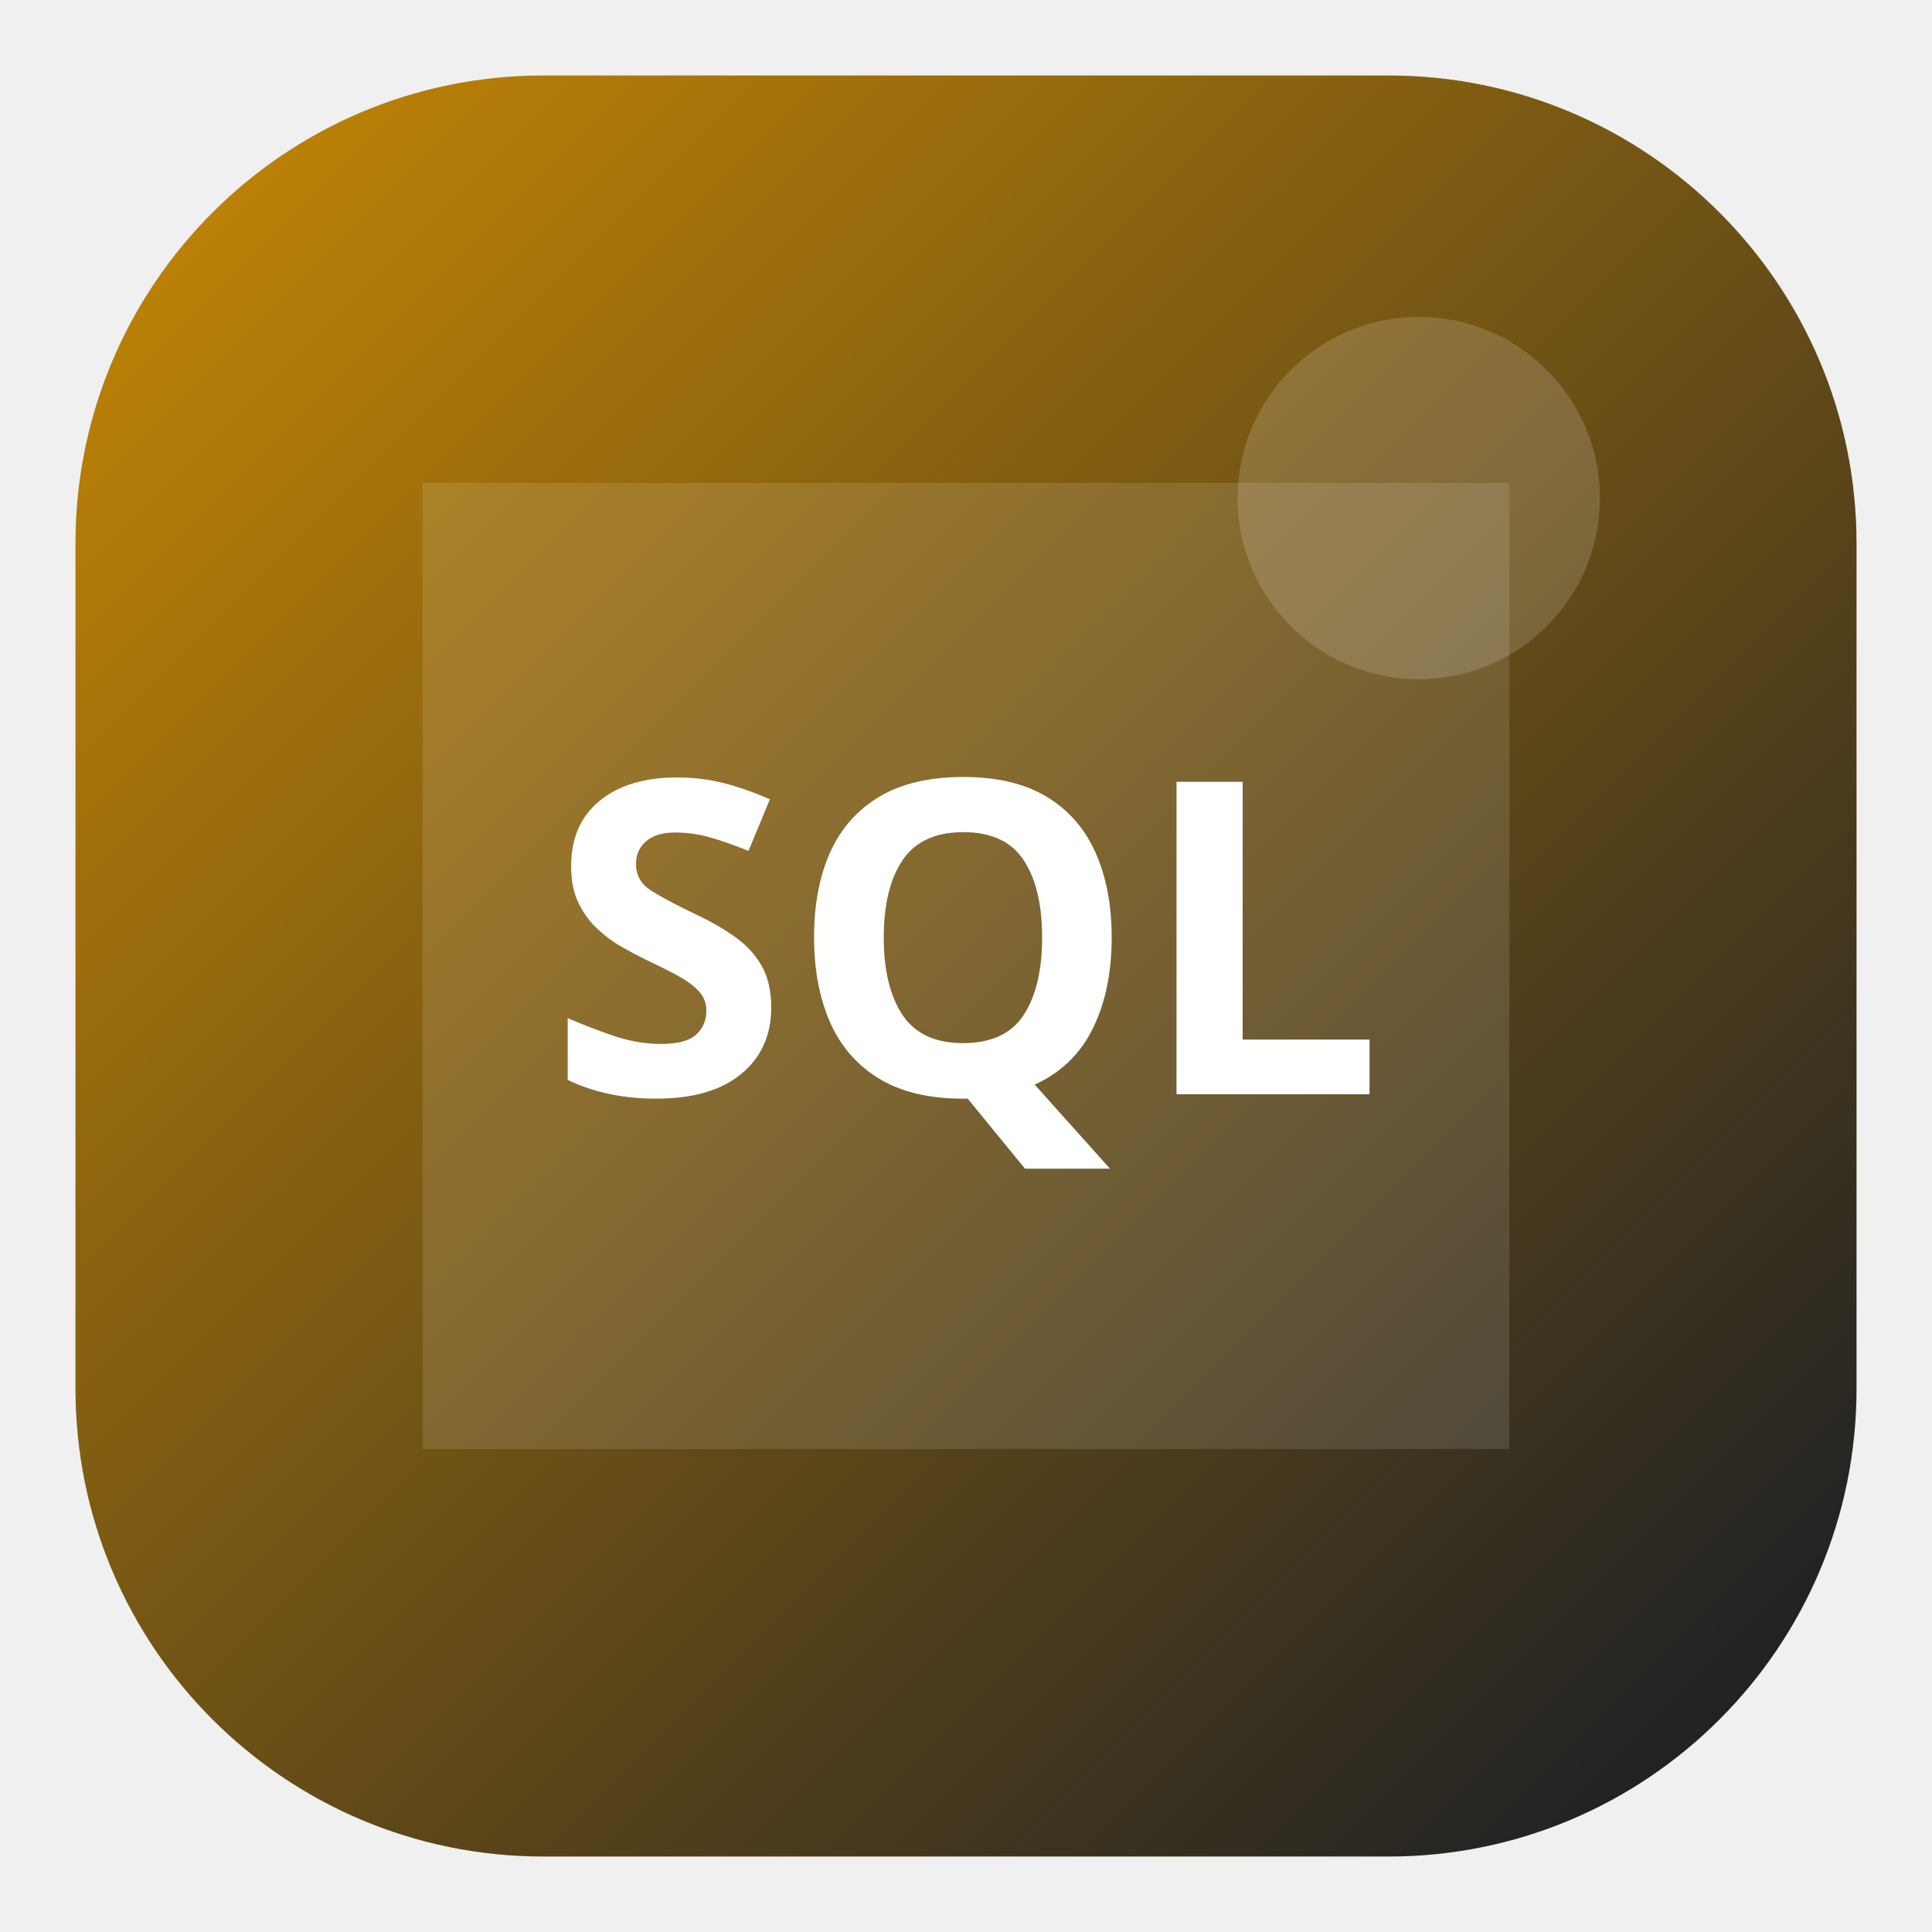
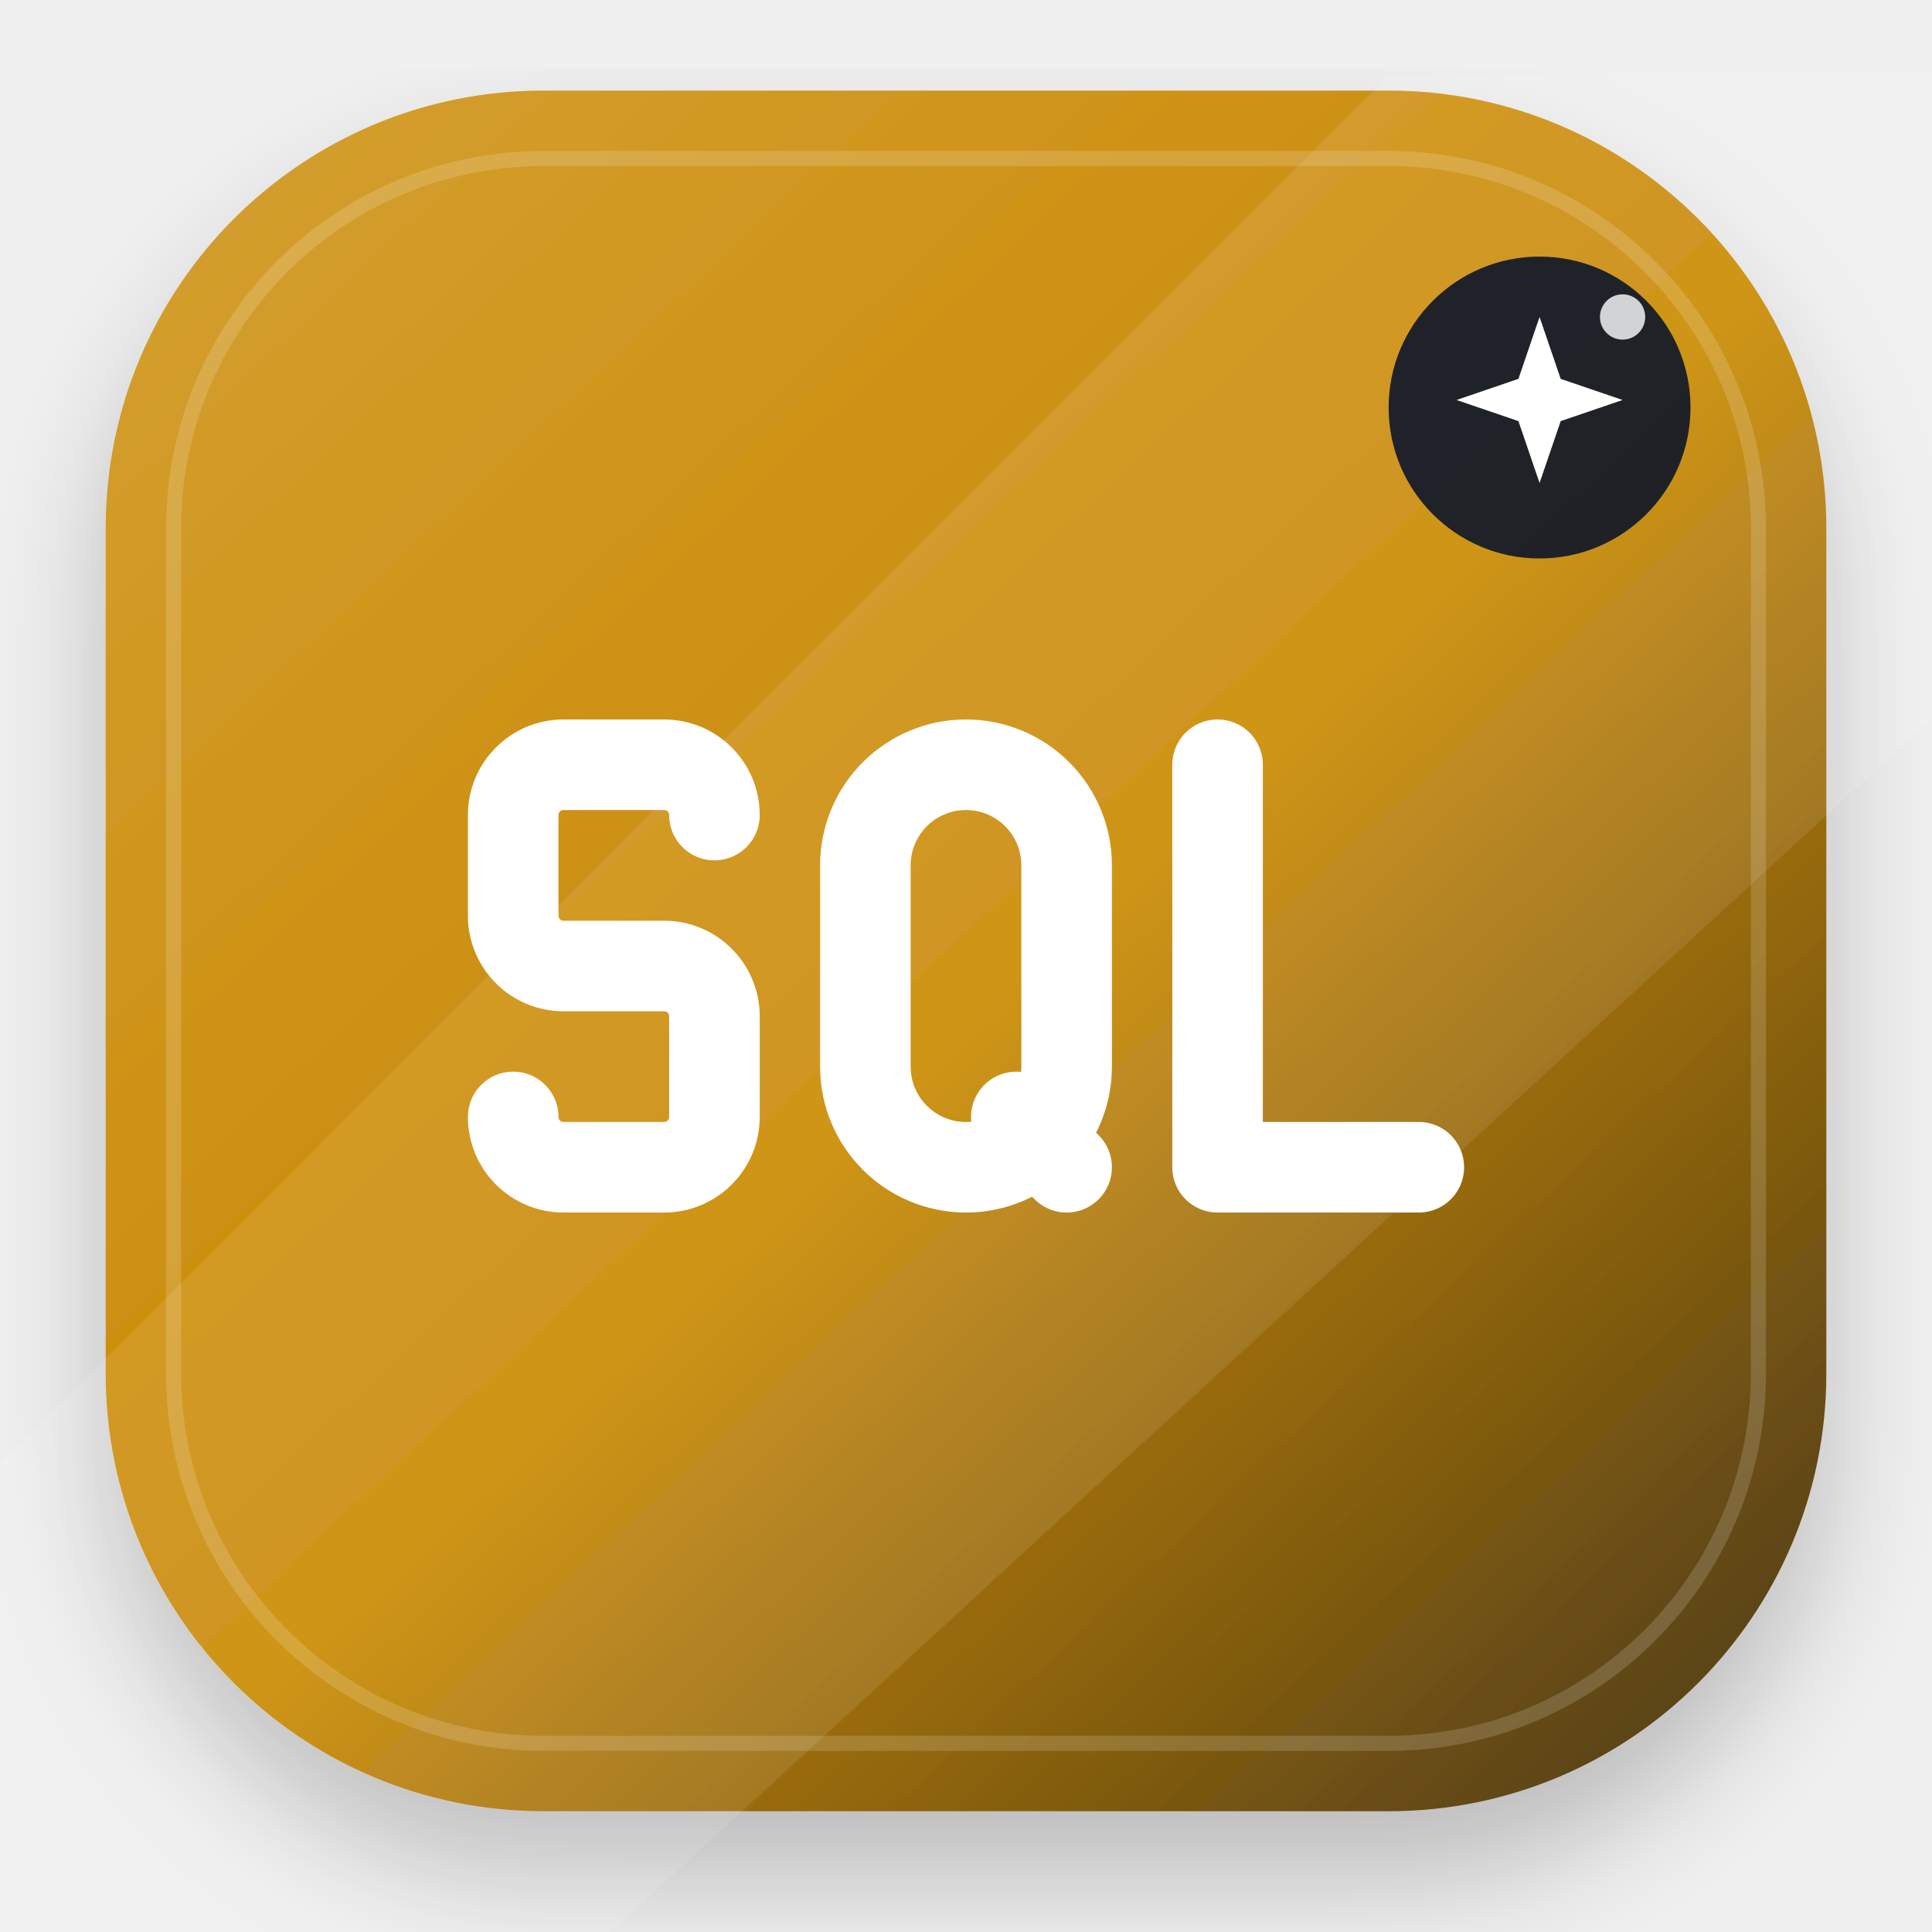
- <svg xmlns="http://www.w3.org/2000/svg" width="256" height="256" viewBox="0 0 256 256">
+ <svg xmlns="http://www.w3.org/2000/svg" width="256" height="256" viewBox="0 0 256 256" role="img" aria-label="AI SQL 助手">
  <defs>
-     <linearGradient id="g" x1="0" y1="0" x2="1" y2="1">
-       <stop stop-color="#ca8a04" />
-       <stop offset="1" stop-color="#111827" />
+     <linearGradient id="bg" x1="24" y1="18" x2="230" y2="238" gradientUnits="userSpaceOnUse">
+       <stop stop-color="#d49f31" />
+       <stop offset=".52" stop-color="#ca8a04" />
+       <stop offset="1" stop-color="#4e3c18" />
    </linearGradient>
+     <filter id="shadow" x="-20%" y="-20%" width="140%" height="150%">
+       <feDropShadow dx="0" dy="9" stdDeviation="8" flood-color="#000" flood-opacity=".22" />
+     </filter>
  </defs>
-   <rect x="10" y="10" width="236" height="236" rx="62" fill="url(#g)" />
-   <path d="M56 64h144v128H56z" fill="#fff" opacity=".12" />
-   <circle cx="188" cy="66" r="24" fill="#fff" opacity=".16" />
-   <text x="128" y="145" text-anchor="middle" font-family="Segoe UI,Microsoft YaHei" font-size="58" font-weight="800" fill="white">SQL</text>
+   <rect x="14" y="12" width="228" height="228" rx="58" fill="url(#bg)" filter="url(#shadow)" />
+   <path d="M-10 204L184 10h82v76L70 266H-10z" fill="#fff" opacity=".09" />
+   <rect x="23" y="21" width="210" height="210" rx="49" fill="none" stroke="#fff" stroke-width="2" opacity=".16" />
+   <g transform="translate(48 48) scale(6.6667)" fill="none" stroke="#fff" stroke-width="1.8" stroke-linecap="round" stroke-linejoin="round">
+     <path d="M12 8a2 2 0 0 1 2 2v4a2 2 0 1 1 -4 0v-4a2 2 0 0 1 2 -2" />
+     <path d="M17 8v8h4" />
+     <path d="M13 15l1 1" />
+     <path d="M3 15a1 1 0 0 0 1 1h2a1 1 0 0 0 1 -1v-2a1 1 0 0 0 -1 -1h-2a1 1 0 0 1 -1 -1v-2a1 1 0 0 1 1 -1h2a1 1 0 0 1 1 1" />
+   </g>
+   <g transform="translate(184 34)">
+     <circle cx="20" cy="20" r="20" fill="#101828" opacity=".92" />
+     <path d="M20 8l2.8 8.2L31 19l-8.2 2.8L20 30l-2.8-8.2L9 19l8.2-2.8z" fill="#fff" />
+     <circle cx="31" cy="8" r="3" fill="#fff" opacity=".8" />
+   </g>
</svg>
